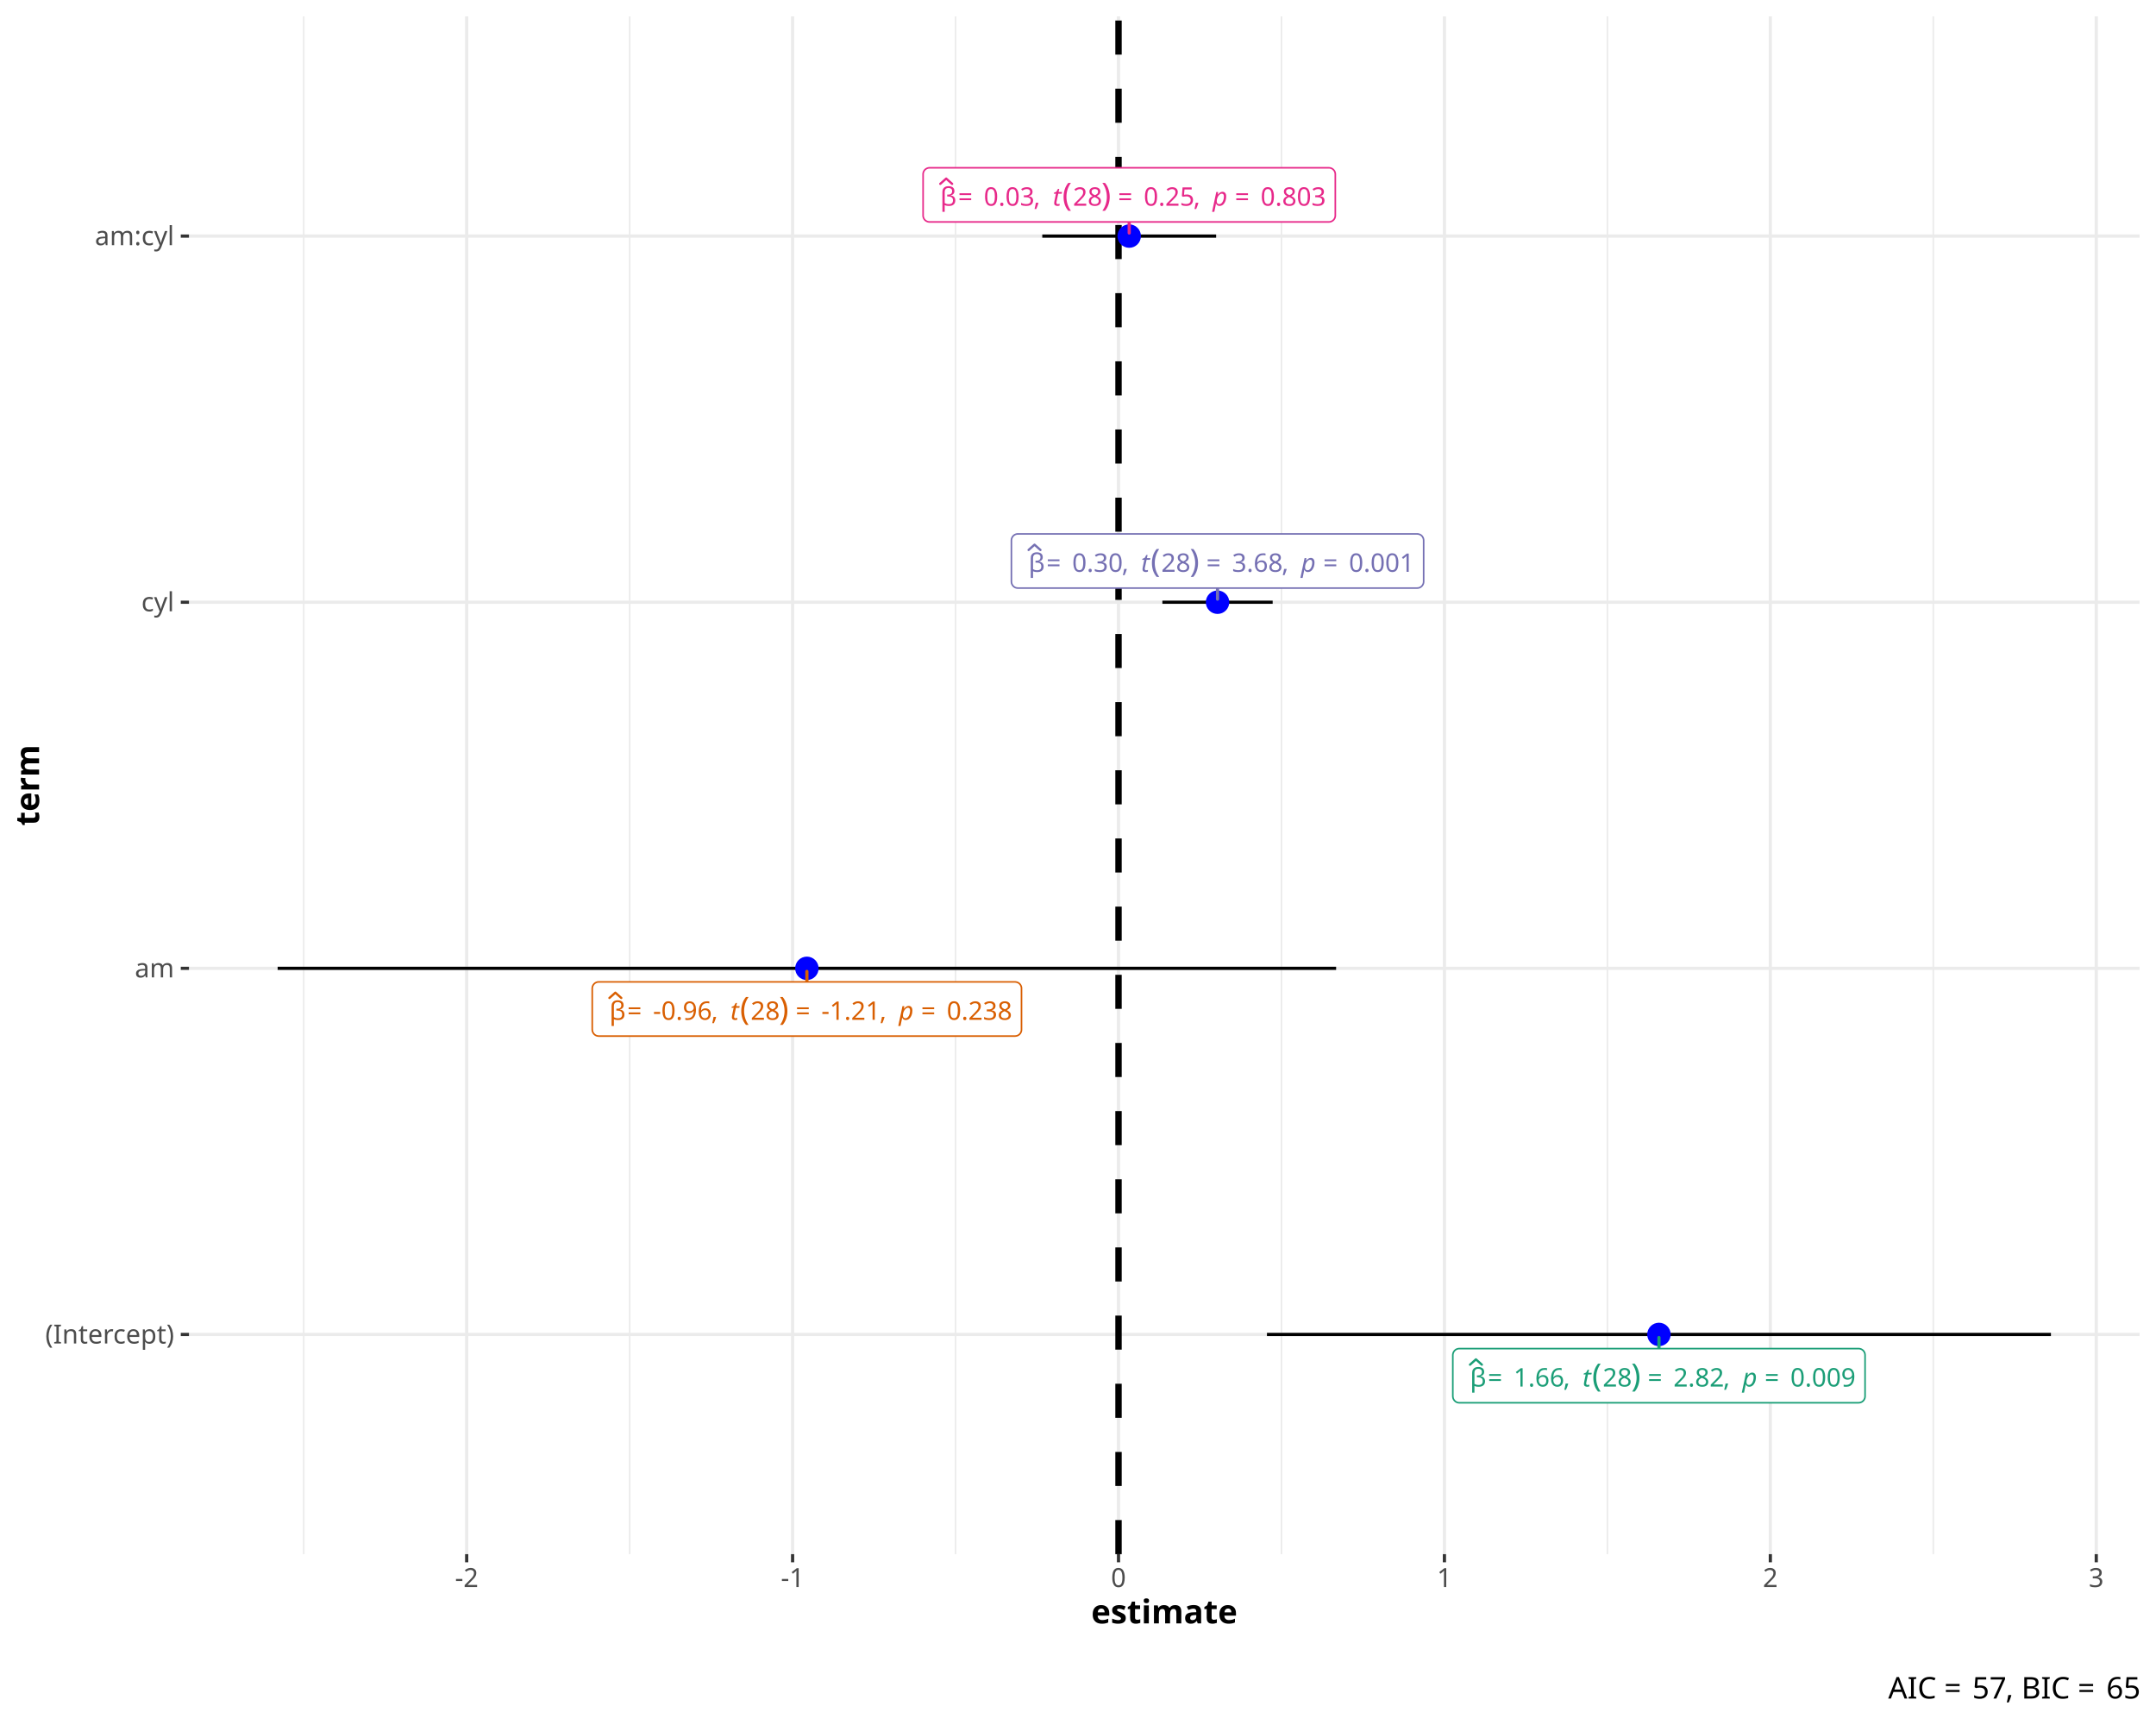
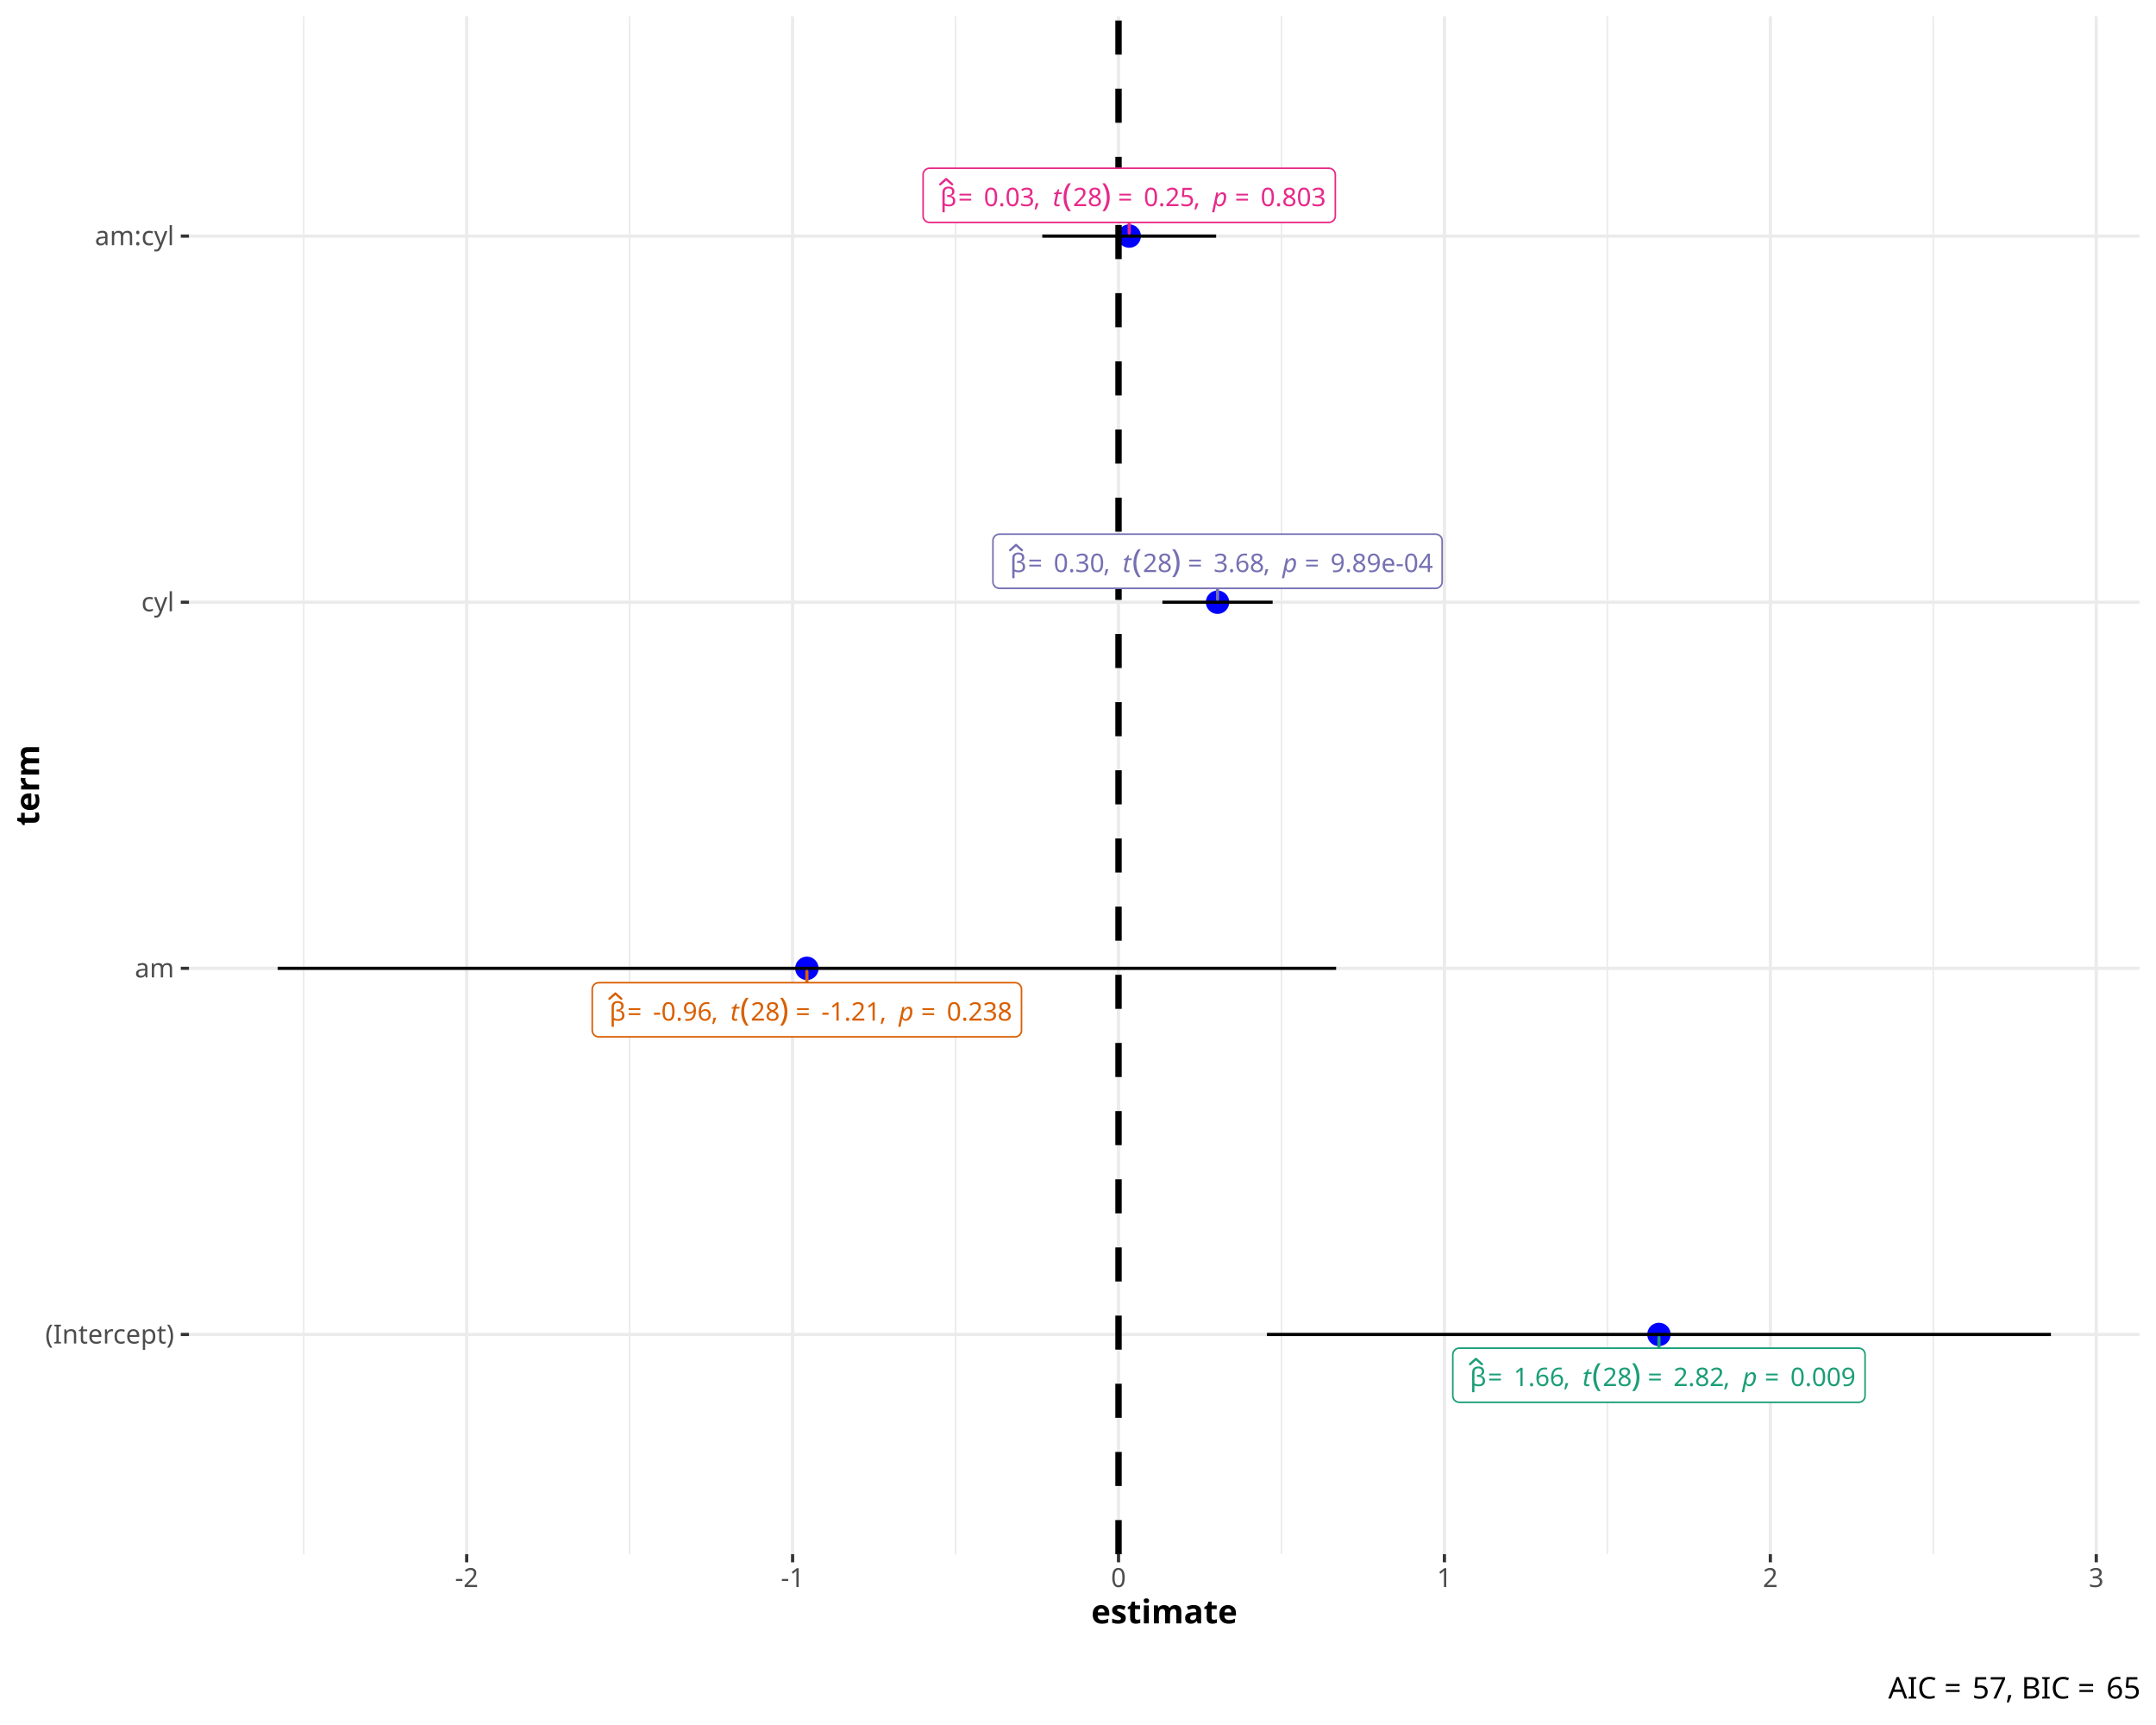
<svg xmlns="http://www.w3.org/2000/svg" class="svglite" data-engine-version="2.0" width="720.00pt" height="576.00pt" viewBox="0 0 720.00 576.00">
  <defs>
    <style type="text/css">
    .svglite line, .svglite polyline, .svglite polygon, .svglite path, .svglite rect, .svglite circle {
      fill: none;
      stroke: #000000;
      stroke-linecap: round;
      stroke-linejoin: round;
      stroke-miterlimit: 10.00;
    }
  </style>
  </defs>
  <rect width="100%" height="100%" style="stroke: none; fill: #FFFFFF;" />
  <defs>
    <clipPath id="cpMC4wMHw3MjAuMDB8MC4wMHw1NzYuMDA=">
      <rect x="0.00" y="0.00" width="720.00" height="576.00" />
    </clipPath>
  </defs>
  <g clip-path="url(#cpMC4wMHw3MjAuMDB8MC4wMHw1NzYuMDA=)">
    <rect x="0.00" y="0.00" width="720.00" height="576.00" style="stroke-width: 1.07; stroke: #FFFFFF; fill: #FFFFFF;" />
  </g>
  <defs>
    <clipPath id="cpNjMuMTF8NzE0LjUyfDUuNDh8NTE4Ljk1">
      <rect x="63.11" y="5.48" width="651.41" height="513.47" />
    </clipPath>
  </defs>
  <g clip-path="url(#cpNjMuMTF8NzE0LjUyfDUuNDh8NTE4Ljk1)">
    <rect x="63.11" y="5.48" width="651.41" height="513.47" style="stroke-width: 1.07; stroke: none; fill: #FFFFFF;" />
    <polyline points="101.43,518.95 101.43,5.48 " style="stroke-width: 0.53; stroke: #EBEBEB; stroke-linecap: butt;" />
    <polyline points="210.27,518.95 210.27,5.48 " style="stroke-width: 0.53; stroke: #EBEBEB; stroke-linecap: butt;" />
    <polyline points="319.11,518.95 319.11,5.48 " style="stroke-width: 0.53; stroke: #EBEBEB; stroke-linecap: butt;" />
    <polyline points="427.95,518.95 427.95,5.48 " style="stroke-width: 0.53; stroke: #EBEBEB; stroke-linecap: butt;" />
    <polyline points="536.79,518.95 536.79,5.48 " style="stroke-width: 0.53; stroke: #EBEBEB; stroke-linecap: butt;" />
    <polyline points="645.63,518.95 645.63,5.48 " style="stroke-width: 0.53; stroke: #EBEBEB; stroke-linecap: butt;" />
    <polyline points="63.11,445.59 714.52,445.59 " style="stroke-width: 1.07; stroke: #EBEBEB; stroke-linecap: butt;" />
    <polyline points="63.11,323.34 714.52,323.34 " style="stroke-width: 1.07; stroke: #EBEBEB; stroke-linecap: butt;" />
    <polyline points="63.11,201.09 714.52,201.09 " style="stroke-width: 1.07; stroke: #EBEBEB; stroke-linecap: butt;" />
    <polyline points="63.11,78.83 714.52,78.83 " style="stroke-width: 1.07; stroke: #EBEBEB; stroke-linecap: butt;" />
    <polyline points="155.85,518.95 155.85,5.48 " style="stroke-width: 1.07; stroke: #EBEBEB; stroke-linecap: butt;" />
    <polyline points="264.69,518.95 264.69,5.48 " style="stroke-width: 1.07; stroke: #EBEBEB; stroke-linecap: butt;" />
    <polyline points="373.53,518.95 373.53,5.48 " style="stroke-width: 1.07; stroke: #EBEBEB; stroke-linecap: butt;" />
    <polyline points="482.37,518.95 482.37,5.48 " style="stroke-width: 1.07; stroke: #EBEBEB; stroke-linecap: butt;" />
    <polyline points="591.21,518.95 591.21,5.48 " style="stroke-width: 1.07; stroke: #EBEBEB; stroke-linecap: butt;" />
    <polyline points="700.05,518.95 700.05,5.48 " style="stroke-width: 1.07; stroke: #EBEBEB; stroke-linecap: butt;" />
-     <line x1="373.53" y1="518.95" x2="373.53" y2="5.48" style="stroke-width: 2.13; stroke-dasharray: 11.38,11.38; stroke-linecap: butt;" />
+     <circle cx="554.01" cy="445.59" r="3.56" style="stroke-width: 0.71; stroke: #0000FF; fill: #0000FF;" />
+     <circle cx="269.46" cy="323.34" r="3.56" style="stroke-width: 0.71; stroke: #0000FF; fill: #0000FF;" />
+     <circle cx="406.60" cy="201.09" r="3.56" style="stroke-width: 0.71; stroke: #0000FF; fill: #0000FF;" />
+     <circle cx="377.10" cy="78.83" r="3.56" style="stroke-width: 0.71; stroke: #0000FF; fill: #0000FF;" />
    <polyline points="684.91,445.59 684.91,445.59 " style="stroke-width: 1.07; stroke-linecap: butt;" />
    <polyline points="684.91,445.59 423.10,445.59 " style="stroke-width: 1.07; stroke-linecap: butt;" />
    <polyline points="423.10,445.59 423.10,445.59 " style="stroke-width: 1.07; stroke-linecap: butt;" />
    <polyline points="446.20,323.34 446.20,323.34 " style="stroke-width: 1.07; stroke-linecap: butt;" />
    <polyline points="446.20,323.34 92.72,323.34 " style="stroke-width: 1.07; stroke-linecap: butt;" />
    <polyline points="92.72,323.34 92.72,323.34 " style="stroke-width: 1.07; stroke-linecap: butt;" />
    <polyline points="425.01,201.09 425.01,201.09 " style="stroke-width: 1.07; stroke-linecap: butt;" />
    <polyline points="425.01,201.09 388.18,201.09 " style="stroke-width: 1.07; stroke-linecap: butt;" />
    <polyline points="388.18,201.09 388.18,201.09 " style="stroke-width: 1.07; stroke-linecap: butt;" />
    <polyline points="406.13,78.83 406.13,78.83 " style="stroke-width: 1.07; stroke-linecap: butt;" />
    <polyline points="406.13,78.83 348.07,78.83 " style="stroke-width: 1.07; stroke-linecap: butt;" />
    <polyline points="348.07,78.83 348.07,78.83 " style="stroke-width: 1.07; stroke-linecap: butt;" />
-     <circle cx="554.01" cy="445.59" r="3.56" style="stroke-width: 0.71; stroke: #0000FF; fill: #0000FF;" />
-     <circle cx="269.46" cy="323.34" r="3.56" style="stroke-width: 0.71; stroke: #0000FF; fill: #0000FF;" />
-     <circle cx="406.60" cy="201.09" r="3.56" style="stroke-width: 0.71; stroke: #0000FF; fill: #0000FF;" />
-     <circle cx="377.10" cy="78.83" r="3.56" style="stroke-width: 0.71; stroke: #0000FF; fill: #0000FF;" />
-     <line x1="554.01" y1="450.31" x2="554.01" y2="446.62" style="stroke-width: 1.07; stroke: #1B9E77;" />
-     <line x1="269.46" y1="327.87" x2="269.46" y2="324.37" style="stroke-width: 1.07; stroke: #D95F02;" />
-     <line x1="406.60" y1="196.37" x2="406.60" y2="200.06" style="stroke-width: 1.07; stroke: #7570B3;" />
-     <line x1="377.10" y1="74.11" x2="377.10" y2="77.80" style="stroke-width: 1.07; stroke: #E7298A;" />
-     <polygon points="487.33,468.40 620.68,468.40 620.59,468.40 620.94,468.38 621.28,468.31 621.61,468.19 621.91,468.02 622.18,467.80 622.41,467.54 622.59,467.24 622.73,466.92 622.81,466.59 622.84,466.24 622.84,466.24 622.84,452.47 622.84,452.47 622.81,452.13 622.73,451.79 622.59,451.47 622.41,451.18 622.18,450.92 621.91,450.70 621.61,450.52 621.28,450.40 620.94,450.33 620.68,450.31 487.33,450.31 487.59,450.33 487.25,450.31 486.90,450.36 486.57,450.45 486.25,450.60 485.97,450.80 485.72,451.04 485.51,451.32 485.35,451.63 485.24,451.96 485.18,452.30 485.17,452.47 485.17,466.24 485.18,466.07 485.18,466.41 485.24,466.76 485.35,467.09 485.51,467.39 485.72,467.67 485.97,467.91 486.25,468.11 486.57,468.26 486.90,468.36 487.25,468.40 " style="stroke-width: 0.53; stroke: #1B9E77; fill: #FFFFFF;" />
-     <text x="488.77" y="462.98" style="font-size: 8.54px; fill: #1B9E77; font-family: sans;" textLength="2.14px" lengthAdjust="spacingAndGlyphs"> </text>
-     <text x="490.91" y="462.98" style="font-size: 8.54px; fill: #1B9E77; font-family: sans;" textLength="3.96px" lengthAdjust="spacingAndGlyphs">β</text>
-     <polyline points="490.91,455.68 492.89,453.91 494.87,455.68 " style="stroke-width: 0.75; stroke: #1B9E77;" />
-     <text x="496.84" y="462.98" style="font-size: 8.54px; fill: #1B9E77; font-family: sans;" textLength="6.63px" lengthAdjust="spacingAndGlyphs">=</text>
-     <text x="505.45" y="462.98" style="font-size: 8.54px; fill: #1B9E77; font-family: sans;" textLength="16.61px" lengthAdjust="spacingAndGlyphs">1.66</text>
-     <text x="522.06" y="462.98" style="font-size: 8.54px; fill: #1B9E77; font-family: sans;" textLength="2.14px" lengthAdjust="spacingAndGlyphs">,</text>
-     <text x="524.20" y="462.98" style="font-size: 8.54px; fill: #1B9E77; font-family: sans;" textLength="2.14px" lengthAdjust="spacingAndGlyphs"> </text>
-     <text x="526.33" y="462.98" style="font-size: 8.54px; fill: #1B9E77; font-family: sans;" textLength="2.14px" lengthAdjust="spacingAndGlyphs"> </text>
-     <text x="528.47" y="462.98" style="font-size: 8.54px; font-style: italic; fill: #1B9E77; font-family: sans;" textLength="2.37px" lengthAdjust="spacingAndGlyphs">t</text>
-     <text x="531.67" y="462.98" style="font-size: 10.67px; fill: #1B9E77; font-family: sans;" textLength="3.55px" lengthAdjust="spacingAndGlyphs">(</text>
-     <text x="535.22" y="462.98" style="font-size: 8.54px; fill: #1B9E77; font-family: sans;" textLength="9.50px" lengthAdjust="spacingAndGlyphs">28</text>
-     <text x="544.72" y="462.98" style="font-size: 10.67px; fill: #1B9E77; font-family: sans;" textLength="3.55px" lengthAdjust="spacingAndGlyphs">)</text>
-     <text x="550.24" y="462.98" style="font-size: 8.54px; fill: #1B9E77; font-family: sans;" textLength="6.63px" lengthAdjust="spacingAndGlyphs">=</text>
-     <text x="558.84" y="462.98" style="font-size: 8.54px; fill: #1B9E77; font-family: sans;" textLength="16.61px" lengthAdjust="spacingAndGlyphs">2.82</text>
-     <text x="575.46" y="462.98" style="font-size: 8.54px; fill: #1B9E77; font-family: sans;" textLength="2.14px" lengthAdjust="spacingAndGlyphs">,</text>
-     <text x="577.59" y="462.98" style="font-size: 8.54px; fill: #1B9E77; font-family: sans;" textLength="2.14px" lengthAdjust="spacingAndGlyphs"> </text>
-     <text x="579.73" y="462.98" style="font-size: 8.54px; fill: #1B9E77; font-family: sans;" textLength="2.14px" lengthAdjust="spacingAndGlyphs"> </text>
-     <text x="581.86" y="462.98" style="font-size: 8.54px; font-style: italic; fill: #1B9E77; font-family: sans;" textLength="4.75px" lengthAdjust="spacingAndGlyphs">p</text>
-     <text x="589.28" y="462.98" style="font-size: 8.54px; fill: #1B9E77; font-family: sans;" textLength="6.63px" lengthAdjust="spacingAndGlyphs">=</text>
-     <text x="597.88" y="462.98" style="font-size: 8.54px; fill: #1B9E77; font-family: sans;" textLength="21.36px" lengthAdjust="spacingAndGlyphs">0.009</text>
-     <polygon points="199.94,345.96 338.97,345.96 338.89,345.96 339.23,345.94 339.58,345.87 339.90,345.75 340.20,345.58 340.47,345.36 340.70,345.10 340.89,344.80 341.02,344.48 341.11,344.14 341.13,343.80 341.13,343.80 341.13,330.03 341.13,330.03 341.11,329.68 341.02,329.35 340.89,329.03 340.70,328.73 340.47,328.47 340.20,328.25 339.90,328.08 339.58,327.96 339.23,327.89 338.97,327.87 199.94,327.87 200.20,327.89 199.86,327.87 199.51,327.91 199.18,328.01 198.86,328.16 198.58,328.36 198.33,328.60 198.12,328.88 197.96,329.18 197.85,329.51 197.79,329.86 197.78,330.03 197.78,343.80 197.79,343.62 197.79,343.97 197.85,344.31 197.96,344.64 198.12,344.95 198.33,345.23 198.58,345.47 198.86,345.67 199.18,345.82 199.51,345.91 199.86,345.96 " style="stroke-width: 0.53; stroke: #D95F02; fill: #FFFFFF;" />
-     <text x="201.38" y="340.53" style="font-size: 8.54px; fill: #D95F02; font-family: sans;" textLength="2.14px" lengthAdjust="spacingAndGlyphs"> </text>
-     <text x="203.52" y="340.53" style="font-size: 8.54px; fill: #D95F02; font-family: sans;" textLength="3.96px" lengthAdjust="spacingAndGlyphs">β</text>
-     <polyline points="203.52,333.23 205.50,331.47 207.48,333.23 " style="stroke-width: 0.75; stroke: #D95F02;" />
-     <text x="209.45" y="340.53" style="font-size: 8.54px; fill: #D95F02; font-family: sans;" textLength="6.63px" lengthAdjust="spacingAndGlyphs">=</text>
-     <text x="218.06" y="340.53" style="font-size: 8.54px; fill: #D95F02; font-family: sans;" textLength="19.46px" lengthAdjust="spacingAndGlyphs">-0.96</text>
-     <text x="237.51" y="340.53" style="font-size: 8.54px; fill: #D95F02; font-family: sans;" textLength="2.14px" lengthAdjust="spacingAndGlyphs">,</text>
-     <text x="239.65" y="340.53" style="font-size: 8.54px; fill: #D95F02; font-family: sans;" textLength="2.14px" lengthAdjust="spacingAndGlyphs"> </text>
-     <text x="241.78" y="340.53" style="font-size: 8.54px; fill: #D95F02; font-family: sans;" textLength="2.14px" lengthAdjust="spacingAndGlyphs"> </text>
-     <text x="243.92" y="340.53" style="font-size: 8.54px; font-style: italic; fill: #D95F02; font-family: sans;" textLength="2.37px" lengthAdjust="spacingAndGlyphs">t</text>
-     <text x="247.12" y="340.53" style="font-size: 10.67px; fill: #D95F02; font-family: sans;" textLength="3.55px" lengthAdjust="spacingAndGlyphs">(</text>
-     <text x="250.67" y="340.53" style="font-size: 8.54px; fill: #D95F02; font-family: sans;" textLength="9.50px" lengthAdjust="spacingAndGlyphs">28</text>
-     <text x="260.17" y="340.53" style="font-size: 10.67px; fill: #D95F02; font-family: sans;" textLength="3.55px" lengthAdjust="spacingAndGlyphs">)</text>
-     <text x="265.69" y="340.53" style="font-size: 8.54px; fill: #D95F02; font-family: sans;" textLength="6.63px" lengthAdjust="spacingAndGlyphs">=</text>
-     <text x="274.29" y="340.53" style="font-size: 8.54px; fill: #D95F02; font-family: sans;" textLength="19.46px" lengthAdjust="spacingAndGlyphs">-1.21</text>
-     <text x="293.75" y="340.53" style="font-size: 8.54px; fill: #D95F02; font-family: sans;" textLength="2.14px" lengthAdjust="spacingAndGlyphs">,</text>
-     <text x="295.89" y="340.53" style="font-size: 8.54px; fill: #D95F02; font-family: sans;" textLength="2.14px" lengthAdjust="spacingAndGlyphs"> </text>
-     <text x="298.02" y="340.53" style="font-size: 8.54px; fill: #D95F02; font-family: sans;" textLength="2.14px" lengthAdjust="spacingAndGlyphs"> </text>
-     <text x="300.16" y="340.53" style="font-size: 8.54px; font-style: italic; fill: #D95F02; font-family: sans;" textLength="4.75px" lengthAdjust="spacingAndGlyphs">p</text>
-     <text x="307.57" y="340.53" style="font-size: 8.54px; fill: #D95F02; font-family: sans;" textLength="6.63px" lengthAdjust="spacingAndGlyphs">=</text>
-     <text x="316.17" y="340.53" style="font-size: 8.54px; fill: #D95F02; font-family: sans;" textLength="21.36px" lengthAdjust="spacingAndGlyphs">0.238</text>
-     <polygon points="339.92,196.37 473.27,196.37 473.18,196.36 473.53,196.35 473.87,196.28 474.20,196.16 474.50,195.98 474.77,195.76 475.00,195.50 475.18,195.21 475.32,194.89 475.40,194.55 475.43,194.21 475.43,194.21 475.43,180.44 475.43,180.44 475.40,180.09 475.32,179.76 475.18,179.44 475.00,179.14 474.77,178.88 474.50,178.66 474.20,178.49 473.87,178.37 473.53,178.30 473.27,178.28 339.92,178.28 340.18,178.30 339.84,178.28 339.49,178.32 339.16,178.42 338.84,178.57 338.56,178.77 338.31,179.01 338.10,179.29 337.94,179.59 337.83,179.92 337.77,180.27 337.76,180.44 337.76,194.21 337.77,194.03 337.77,194.38 337.83,194.72 337.94,195.05 338.10,195.36 338.31,195.64 338.56,195.88 338.84,196.08 339.16,196.23 339.49,196.32 339.84,196.36 " style="stroke-width: 0.53; stroke: #7570B3; fill: #FFFFFF;" />
-     <text x="341.36" y="190.94" style="font-size: 8.54px; fill: #7570B3; font-family: sans;" textLength="2.14px" lengthAdjust="spacingAndGlyphs"> </text>
-     <text x="343.50" y="190.94" style="font-size: 8.54px; fill: #7570B3; font-family: sans;" textLength="3.96px" lengthAdjust="spacingAndGlyphs">β</text>
-     <polyline points="343.50,183.64 345.48,181.88 347.46,183.64 " style="stroke-width: 0.75; stroke: #7570B3;" />
-     <text x="349.43" y="190.94" style="font-size: 8.54px; fill: #7570B3; font-family: sans;" textLength="6.63px" lengthAdjust="spacingAndGlyphs">=</text>
-     <text x="358.04" y="190.94" style="font-size: 8.54px; fill: #7570B3; font-family: sans;" textLength="16.61px" lengthAdjust="spacingAndGlyphs">0.30</text>
-     <text x="374.65" y="190.94" style="font-size: 8.54px; fill: #7570B3; font-family: sans;" textLength="2.14px" lengthAdjust="spacingAndGlyphs">,</text>
-     <text x="376.79" y="190.94" style="font-size: 8.54px; fill: #7570B3; font-family: sans;" textLength="2.14px" lengthAdjust="spacingAndGlyphs"> </text>
-     <text x="378.92" y="190.94" style="font-size: 8.54px; fill: #7570B3; font-family: sans;" textLength="2.14px" lengthAdjust="spacingAndGlyphs"> </text>
-     <text x="381.06" y="190.94" style="font-size: 8.54px; font-style: italic; fill: #7570B3; font-family: sans;" textLength="2.37px" lengthAdjust="spacingAndGlyphs">t</text>
-     <text x="384.26" y="190.94" style="font-size: 10.67px; fill: #7570B3; font-family: sans;" textLength="3.55px" lengthAdjust="spacingAndGlyphs">(</text>
-     <text x="387.81" y="190.94" style="font-size: 8.54px; fill: #7570B3; font-family: sans;" textLength="9.50px" lengthAdjust="spacingAndGlyphs">28</text>
-     <text x="397.31" y="190.94" style="font-size: 10.67px; fill: #7570B3; font-family: sans;" textLength="3.55px" lengthAdjust="spacingAndGlyphs">)</text>
-     <text x="402.83" y="190.94" style="font-size: 8.54px; fill: #7570B3; font-family: sans;" textLength="6.63px" lengthAdjust="spacingAndGlyphs">=</text>
-     <text x="411.43" y="190.94" style="font-size: 8.54px; fill: #7570B3; font-family: sans;" textLength="16.61px" lengthAdjust="spacingAndGlyphs">3.68</text>
-     <text x="428.05" y="190.94" style="font-size: 8.54px; fill: #7570B3; font-family: sans;" textLength="2.14px" lengthAdjust="spacingAndGlyphs">,</text>
-     <text x="430.18" y="190.94" style="font-size: 8.54px; fill: #7570B3; font-family: sans;" textLength="2.14px" lengthAdjust="spacingAndGlyphs"> </text>
-     <text x="432.32" y="190.94" style="font-size: 8.54px; fill: #7570B3; font-family: sans;" textLength="2.14px" lengthAdjust="spacingAndGlyphs"> </text>
-     <text x="434.45" y="190.94" style="font-size: 8.54px; font-style: italic; fill: #7570B3; font-family: sans;" textLength="4.75px" lengthAdjust="spacingAndGlyphs">p</text>
-     <text x="441.86" y="190.94" style="font-size: 8.54px; fill: #7570B3; font-family: sans;" textLength="6.63px" lengthAdjust="spacingAndGlyphs">=</text>
-     <text x="450.47" y="190.94" style="font-size: 8.54px; fill: #7570B3; font-family: sans;" textLength="21.36px" lengthAdjust="spacingAndGlyphs">0.001</text>
-     <polygon points="310.43,74.11 443.77,74.11 443.69,74.11 444.03,74.10 444.37,74.03 444.70,73.90 445.00,73.73 445.27,73.51 445.50,73.25 445.69,72.96 445.82,72.64 445.91,72.30 445.93,71.95 445.93,71.95 445.93,58.19 445.93,58.19 445.91,57.84 445.82,57.50 445.69,57.18 445.50,56.89 445.27,56.63 445.00,56.41 444.70,56.23 444.37,56.11 444.03,56.04 443.77,56.03 310.43,56.03 310.69,56.04 310.34,56.03 309.99,56.07 309.66,56.17 309.35,56.32 309.06,56.51 308.81,56.75 308.60,57.03 308.44,57.34 308.33,57.67 308.27,58.01 308.27,58.19 308.27,71.95 308.27,71.78 308.27,72.13 308.33,72.47 308.44,72.80 308.60,73.11 308.81,73.39 309.06,73.63 309.35,73.82 309.66,73.97 309.99,74.07 310.34,74.11 " style="stroke-width: 0.53; stroke: #E7298A; fill: #FFFFFF;" />
-     <text x="311.87" y="68.69" style="font-size: 8.54px; fill: #E7298A; font-family: sans;" textLength="2.14px" lengthAdjust="spacingAndGlyphs"> </text>
-     <text x="314.00" y="68.69" style="font-size: 8.54px; fill: #E7298A; font-family: sans;" textLength="3.96px" lengthAdjust="spacingAndGlyphs">β</text>
-     <polyline points="314.00,61.39 315.98,59.63 317.96,61.39 " style="stroke-width: 0.75; stroke: #E7298A;" />
-     <text x="319.94" y="68.69" style="font-size: 8.54px; fill: #E7298A; font-family: sans;" textLength="6.63px" lengthAdjust="spacingAndGlyphs">=</text>
-     <text x="328.54" y="68.69" style="font-size: 8.54px; fill: #E7298A; font-family: sans;" textLength="16.61px" lengthAdjust="spacingAndGlyphs">0.03</text>
-     <text x="345.15" y="68.69" style="font-size: 8.54px; fill: #E7298A; font-family: sans;" textLength="2.14px" lengthAdjust="spacingAndGlyphs">,</text>
-     <text x="347.29" y="68.69" style="font-size: 8.54px; fill: #E7298A; font-family: sans;" textLength="2.14px" lengthAdjust="spacingAndGlyphs"> </text>
-     <text x="349.43" y="68.69" style="font-size: 8.54px; fill: #E7298A; font-family: sans;" textLength="2.14px" lengthAdjust="spacingAndGlyphs"> </text>
-     <text x="351.56" y="68.69" style="font-size: 8.54px; font-style: italic; fill: #E7298A; font-family: sans;" textLength="2.37px" lengthAdjust="spacingAndGlyphs">t</text>
-     <text x="354.76" y="68.69" style="font-size: 10.67px; fill: #E7298A; font-family: sans;" textLength="3.55px" lengthAdjust="spacingAndGlyphs">(</text>
-     <text x="358.31" y="68.69" style="font-size: 8.54px; fill: #E7298A; font-family: sans;" textLength="9.50px" lengthAdjust="spacingAndGlyphs">28</text>
-     <text x="367.81" y="68.69" style="font-size: 10.67px; fill: #E7298A; font-family: sans;" textLength="3.55px" lengthAdjust="spacingAndGlyphs">)</text>
-     <text x="373.33" y="68.69" style="font-size: 8.54px; fill: #E7298A; font-family: sans;" textLength="6.63px" lengthAdjust="spacingAndGlyphs">=</text>
-     <text x="381.94" y="68.69" style="font-size: 8.54px; fill: #E7298A; font-family: sans;" textLength="16.61px" lengthAdjust="spacingAndGlyphs">0.25</text>
-     <text x="398.55" y="68.69" style="font-size: 8.54px; fill: #E7298A; font-family: sans;" textLength="2.14px" lengthAdjust="spacingAndGlyphs">,</text>
-     <text x="400.68" y="68.69" style="font-size: 8.54px; fill: #E7298A; font-family: sans;" textLength="2.14px" lengthAdjust="spacingAndGlyphs"> </text>
-     <text x="402.82" y="68.69" style="font-size: 8.54px; fill: #E7298A; font-family: sans;" textLength="2.14px" lengthAdjust="spacingAndGlyphs"> </text>
-     <text x="404.96" y="68.69" style="font-size: 8.54px; font-style: italic; fill: #E7298A; font-family: sans;" textLength="4.75px" lengthAdjust="spacingAndGlyphs">p</text>
-     <text x="412.37" y="68.69" style="font-size: 8.54px; fill: #E7298A; font-family: sans;" textLength="6.63px" lengthAdjust="spacingAndGlyphs">=</text>
-     <text x="420.97" y="68.69" style="font-size: 8.54px; fill: #E7298A; font-family: sans;" textLength="21.36px" lengthAdjust="spacingAndGlyphs">0.803</text>
+     <line x1="373.53" y1="518.95" x2="373.53" y2="5.48" style="stroke-width: 2.13; stroke-dasharray: 11.38,11.38; stroke-linecap: butt;" />
+     <line x1="554.01" y1="450.16" x2="554.01" y2="446.62" style="stroke-width: 1.07; stroke: #1B9E77;" />
+     <line x1="269.46" y1="328.13" x2="269.46" y2="324.37" style="stroke-width: 1.07; stroke: #D95F02;" />
+     <line x1="406.60" y1="196.45" x2="406.60" y2="200.06" style="stroke-width: 1.07; stroke: #7570B3;" />
+     <line x1="377.10" y1="74.27" x2="377.10" y2="77.80" style="stroke-width: 1.07; stroke: #E7298A;" />
+     <polygon points="487.33,468.25 620.68,468.25 620.59,468.24 620.94,468.23 621.28,468.16 621.61,468.04 621.91,467.86 622.18,467.64 622.41,467.38 622.59,467.09 622.73,466.77 622.81,466.43 622.84,466.09 622.84,466.09 622.84,452.32 622.84,452.32 622.81,451.97 622.73,451.64 622.59,451.32 622.41,451.02 622.18,450.76 621.91,450.54 621.61,450.37 621.28,450.24 620.94,450.17 620.68,450.16 487.33,450.16 487.59,450.17 487.25,450.16 486.90,450.20 486.57,450.30 486.25,450.45 485.97,450.65 485.72,450.89 485.51,451.16 485.35,451.47 485.24,451.80 485.18,452.15 485.17,452.32 485.17,466.09 485.18,465.91 485.18,466.26 485.24,466.60 485.35,466.93 485.51,467.24 485.72,467.52 485.97,467.76 486.25,467.96 486.57,468.11 486.90,468.20 487.25,468.24 " style="stroke-width: 0.53; stroke: #1B9E77; fill: #FFFFFF;" />
+     <text x="488.77" y="462.82" style="font-size: 8.54px; fill: #1B9E77; font-family: sans;" textLength="2.14px" lengthAdjust="spacingAndGlyphs"> </text>
+     <text x="490.91" y="462.82" style="font-size: 8.54px; fill: #1B9E77; font-family: sans;" textLength="3.96px" lengthAdjust="spacingAndGlyphs">β</text>
+     <polyline points="490.91,455.52 492.89,453.76 494.87,455.52 " style="stroke-width: 0.75; stroke: #1B9E77;" />
+     <text x="496.84" y="462.82" style="font-size: 8.54px; fill: #1B9E77; font-family: sans;" textLength="6.63px" lengthAdjust="spacingAndGlyphs">=</text>
+     <text x="505.45" y="462.82" style="font-size: 8.54px; fill: #1B9E77; font-family: sans;" textLength="16.61px" lengthAdjust="spacingAndGlyphs">1.66</text>
+     <text x="522.06" y="462.82" style="font-size: 8.54px; fill: #1B9E77; font-family: sans;" textLength="2.14px" lengthAdjust="spacingAndGlyphs">,</text>
+     <text x="524.20" y="462.82" style="font-size: 8.54px; fill: #1B9E77; font-family: sans;" textLength="2.14px" lengthAdjust="spacingAndGlyphs"> </text>
+     <text x="526.33" y="462.82" style="font-size: 8.54px; fill: #1B9E77; font-family: sans;" textLength="2.14px" lengthAdjust="spacingAndGlyphs"> </text>
+     <text x="528.47" y="462.82" style="font-size: 8.54px; font-style: italic; fill: #1B9E77; font-family: sans;" textLength="2.37px" lengthAdjust="spacingAndGlyphs">t</text>
+     <text x="531.67" y="462.82" style="font-size: 10.67px; fill: #1B9E77; font-family: sans;" textLength="3.55px" lengthAdjust="spacingAndGlyphs">(</text>
+     <text x="535.22" y="462.82" style="font-size: 8.54px; fill: #1B9E77; font-family: sans;" textLength="9.50px" lengthAdjust="spacingAndGlyphs">28</text>
+     <text x="544.72" y="462.82" style="font-size: 10.67px; fill: #1B9E77; font-family: sans;" textLength="3.55px" lengthAdjust="spacingAndGlyphs">)</text>
+     <text x="550.24" y="462.82" style="font-size: 8.54px; fill: #1B9E77; font-family: sans;" textLength="6.63px" lengthAdjust="spacingAndGlyphs">=</text>
+     <text x="558.84" y="462.82" style="font-size: 8.54px; fill: #1B9E77; font-family: sans;" textLength="16.61px" lengthAdjust="spacingAndGlyphs">2.82</text>
+     <text x="575.46" y="462.82" style="font-size: 8.54px; fill: #1B9E77; font-family: sans;" textLength="2.14px" lengthAdjust="spacingAndGlyphs">,</text>
+     <text x="577.59" y="462.82" style="font-size: 8.54px; fill: #1B9E77; font-family: sans;" textLength="2.14px" lengthAdjust="spacingAndGlyphs"> </text>
+     <text x="579.73" y="462.82" style="font-size: 8.54px; fill: #1B9E77; font-family: sans;" textLength="2.14px" lengthAdjust="spacingAndGlyphs"> </text>
+     <text x="581.86" y="462.82" style="font-size: 8.54px; font-style: italic; fill: #1B9E77; font-family: sans;" textLength="4.75px" lengthAdjust="spacingAndGlyphs">p</text>
+     <text x="589.28" y="462.82" style="font-size: 8.54px; fill: #1B9E77; font-family: sans;" textLength="6.63px" lengthAdjust="spacingAndGlyphs">=</text>
+     <text x="597.88" y="462.82" style="font-size: 8.54px; fill: #1B9E77; font-family: sans;" textLength="21.36px" lengthAdjust="spacingAndGlyphs">0.009</text>
+     <polygon points="199.94,346.22 338.97,346.22 338.89,346.22 339.23,346.21 339.58,346.14 339.90,346.01 340.20,345.84 340.47,345.62 340.70,345.36 340.89,345.06 341.02,344.75 341.11,344.41 341.13,344.06 341.13,344.06 341.13,330.29 341.13,330.29 341.11,329.95 341.02,329.61 340.89,329.29 340.70,329.00 340.47,328.74 340.20,328.52 339.90,328.34 339.58,328.22 339.23,328.15 338.97,328.13 199.94,328.13 200.20,328.15 199.86,328.14 199.51,328.18 199.18,328.27 198.86,328.42 198.58,328.62 198.33,328.86 198.12,329.14 197.96,329.45 197.85,329.78 197.79,330.12 197.78,330.29 197.78,344.06 197.79,343.89 197.79,344.23 197.85,344.58 197.96,344.91 198.12,345.22 198.33,345.49 198.58,345.73 198.86,345.93 199.18,346.08 199.51,346.18 199.86,346.22 " style="stroke-width: 0.53; stroke: #D95F02; fill: #FFFFFF;" />
+     <text x="201.38" y="340.80" style="font-size: 8.54px; fill: #D95F02; font-family: sans;" textLength="2.14px" lengthAdjust="spacingAndGlyphs"> </text>
+     <text x="203.52" y="340.80" style="font-size: 8.54px; fill: #D95F02; font-family: sans;" textLength="3.96px" lengthAdjust="spacingAndGlyphs">β</text>
+     <polyline points="203.52,333.50 205.50,331.73 207.48,333.50 " style="stroke-width: 0.75; stroke: #D95F02;" />
+     <text x="209.45" y="340.80" style="font-size: 8.54px; fill: #D95F02; font-family: sans;" textLength="6.63px" lengthAdjust="spacingAndGlyphs">=</text>
+     <text x="218.06" y="340.80" style="font-size: 8.54px; fill: #D95F02; font-family: sans;" textLength="19.46px" lengthAdjust="spacingAndGlyphs">-0.96</text>
+     <text x="237.51" y="340.80" style="font-size: 8.54px; fill: #D95F02; font-family: sans;" textLength="2.14px" lengthAdjust="spacingAndGlyphs">,</text>
+     <text x="239.65" y="340.80" style="font-size: 8.54px; fill: #D95F02; font-family: sans;" textLength="2.14px" lengthAdjust="spacingAndGlyphs"> </text>
+     <text x="241.78" y="340.80" style="font-size: 8.54px; fill: #D95F02; font-family: sans;" textLength="2.14px" lengthAdjust="spacingAndGlyphs"> </text>
+     <text x="243.92" y="340.80" style="font-size: 8.54px; font-style: italic; fill: #D95F02; font-family: sans;" textLength="2.37px" lengthAdjust="spacingAndGlyphs">t</text>
+     <text x="247.12" y="340.80" style="font-size: 10.67px; fill: #D95F02; font-family: sans;" textLength="3.55px" lengthAdjust="spacingAndGlyphs">(</text>
+     <text x="250.67" y="340.80" style="font-size: 8.54px; fill: #D95F02; font-family: sans;" textLength="9.50px" lengthAdjust="spacingAndGlyphs">28</text>
+     <text x="260.17" y="340.80" style="font-size: 10.67px; fill: #D95F02; font-family: sans;" textLength="3.55px" lengthAdjust="spacingAndGlyphs">)</text>
+     <text x="265.69" y="340.80" style="font-size: 8.54px; fill: #D95F02; font-family: sans;" textLength="6.63px" lengthAdjust="spacingAndGlyphs">=</text>
+     <text x="274.29" y="340.80" style="font-size: 8.54px; fill: #D95F02; font-family: sans;" textLength="19.46px" lengthAdjust="spacingAndGlyphs">-1.21</text>
+     <text x="293.75" y="340.80" style="font-size: 8.54px; fill: #D95F02; font-family: sans;" textLength="2.14px" lengthAdjust="spacingAndGlyphs">,</text>
+     <text x="295.89" y="340.80" style="font-size: 8.54px; fill: #D95F02; font-family: sans;" textLength="2.14px" lengthAdjust="spacingAndGlyphs"> </text>
+     <text x="298.02" y="340.80" style="font-size: 8.54px; fill: #D95F02; font-family: sans;" textLength="2.14px" lengthAdjust="spacingAndGlyphs"> </text>
+     <text x="300.16" y="340.80" style="font-size: 8.54px; font-style: italic; fill: #D95F02; font-family: sans;" textLength="4.75px" lengthAdjust="spacingAndGlyphs">p</text>
+     <text x="307.57" y="340.80" style="font-size: 8.54px; fill: #D95F02; font-family: sans;" textLength="6.63px" lengthAdjust="spacingAndGlyphs">=</text>
+     <text x="316.17" y="340.80" style="font-size: 8.54px; fill: #D95F02; font-family: sans;" textLength="21.36px" lengthAdjust="spacingAndGlyphs">0.238</text>
+     <polygon points="333.75,196.45 479.44,196.45 479.35,196.45 479.70,196.43 480.04,196.36 480.36,196.24 480.67,196.06 480.93,195.84 481.16,195.58 481.35,195.29 481.49,194.97 481.57,194.63 481.60,194.29 481.60,194.29 481.60,180.52 481.60,180.52 481.57,180.17 481.49,179.84 481.35,179.52 481.16,179.22 480.93,178.96 480.67,178.74 480.36,178.57 480.04,178.45 479.70,178.38 479.44,178.36 333.75,178.36 334.01,178.38 333.67,178.36 333.32,178.40 332.99,178.50 332.67,178.65 332.39,178.85 332.14,179.09 331.93,179.37 331.77,179.67 331.66,180.00 331.60,180.35 331.59,180.52 331.59,194.29 331.60,194.11 331.60,194.46 331.66,194.80 331.77,195.13 331.93,195.44 332.14,195.72 332.39,195.96 332.67,196.16 332.99,196.31 333.32,196.40 333.67,196.45 " style="stroke-width: 0.53; stroke: #7570B3; fill: #FFFFFF;" />
+     <text x="335.19" y="191.02" style="font-size: 8.54px; fill: #7570B3; font-family: sans;" textLength="2.14px" lengthAdjust="spacingAndGlyphs"> </text>
+     <text x="337.33" y="191.02" style="font-size: 8.54px; fill: #7570B3; font-family: sans;" textLength="3.96px" lengthAdjust="spacingAndGlyphs">β</text>
+     <polyline points="337.33,183.72 339.31,181.96 341.29,183.72 " style="stroke-width: 0.75; stroke: #7570B3;" />
+     <text x="343.26" y="191.02" style="font-size: 8.54px; fill: #7570B3; font-family: sans;" textLength="6.63px" lengthAdjust="spacingAndGlyphs">=</text>
+     <text x="351.87" y="191.02" style="font-size: 8.54px; fill: #7570B3; font-family: sans;" textLength="16.61px" lengthAdjust="spacingAndGlyphs">0.30</text>
+     <text x="368.48" y="191.02" style="font-size: 8.54px; fill: #7570B3; font-family: sans;" textLength="2.14px" lengthAdjust="spacingAndGlyphs">,</text>
+     <text x="370.62" y="191.02" style="font-size: 8.54px; fill: #7570B3; font-family: sans;" textLength="2.14px" lengthAdjust="spacingAndGlyphs"> </text>
+     <text x="372.75" y="191.02" style="font-size: 8.54px; fill: #7570B3; font-family: sans;" textLength="2.14px" lengthAdjust="spacingAndGlyphs"> </text>
+     <text x="374.89" y="191.02" style="font-size: 8.54px; font-style: italic; fill: #7570B3; font-family: sans;" textLength="2.37px" lengthAdjust="spacingAndGlyphs">t</text>
+     <text x="378.09" y="191.02" style="font-size: 10.67px; fill: #7570B3; font-family: sans;" textLength="3.55px" lengthAdjust="spacingAndGlyphs">(</text>
+     <text x="381.64" y="191.02" style="font-size: 8.54px; fill: #7570B3; font-family: sans;" textLength="9.50px" lengthAdjust="spacingAndGlyphs">28</text>
+     <text x="391.14" y="191.02" style="font-size: 10.67px; fill: #7570B3; font-family: sans;" textLength="3.55px" lengthAdjust="spacingAndGlyphs">)</text>
+     <text x="396.66" y="191.02" style="font-size: 8.54px; fill: #7570B3; font-family: sans;" textLength="6.63px" lengthAdjust="spacingAndGlyphs">=</text>
+     <text x="405.26" y="191.02" style="font-size: 8.54px; fill: #7570B3; font-family: sans;" textLength="16.61px" lengthAdjust="spacingAndGlyphs">3.68</text>
+     <text x="421.88" y="191.02" style="font-size: 8.54px; fill: #7570B3; font-family: sans;" textLength="2.14px" lengthAdjust="spacingAndGlyphs">,</text>
+     <text x="424.01" y="191.02" style="font-size: 8.54px; fill: #7570B3; font-family: sans;" textLength="2.14px" lengthAdjust="spacingAndGlyphs"> </text>
+     <text x="426.15" y="191.02" style="font-size: 8.54px; fill: #7570B3; font-family: sans;" textLength="2.14px" lengthAdjust="spacingAndGlyphs"> </text>
+     <text x="428.28" y="191.02" style="font-size: 8.54px; font-style: italic; fill: #7570B3; font-family: sans;" textLength="4.75px" lengthAdjust="spacingAndGlyphs">p</text>
+     <text x="435.70" y="191.02" style="font-size: 8.54px; fill: #7570B3; font-family: sans;" textLength="6.63px" lengthAdjust="spacingAndGlyphs">=</text>
+     <text x="444.30" y="191.02" style="font-size: 8.54px; fill: #7570B3; font-family: sans;" textLength="33.70px" lengthAdjust="spacingAndGlyphs">9.89e-04</text>
+     <polygon points="310.43,74.27 443.77,74.27 443.69,74.27 444.03,74.25 444.37,74.18 444.70,74.06 445.00,73.88 445.27,73.66 445.50,73.40 445.69,73.11 445.82,72.79 445.91,72.45 445.93,72.11 445.93,72.11 445.93,58.34 445.93,58.34 445.91,57.99 445.82,57.66 445.69,57.34 445.50,57.04 445.27,56.78 445.00,56.56 444.70,56.39 444.37,56.27 444.03,56.20 443.77,56.18 310.43,56.18 310.69,56.20 310.34,56.18 309.99,56.22 309.66,56.32 309.35,56.47 309.06,56.67 308.81,56.91 308.60,57.19 308.44,57.49 308.33,57.82 308.27,58.17 308.27,58.34 308.27,72.11 308.27,71.93 308.27,72.28 308.33,72.62 308.44,72.95 308.60,73.26 308.81,73.54 309.06,73.78 309.35,73.98 309.66,74.13 309.99,74.22 310.34,74.27 " style="stroke-width: 0.53; stroke: #E7298A; fill: #FFFFFF;" />
+     <text x="311.87" y="68.84" style="font-size: 8.54px; fill: #E7298A; font-family: sans;" textLength="2.14px" lengthAdjust="spacingAndGlyphs"> </text>
+     <text x="314.00" y="68.84" style="font-size: 8.54px; fill: #E7298A; font-family: sans;" textLength="3.96px" lengthAdjust="spacingAndGlyphs">β</text>
+     <polyline points="314.00,61.54 315.98,59.78 317.96,61.54 " style="stroke-width: 0.75; stroke: #E7298A;" />
+     <text x="319.94" y="68.84" style="font-size: 8.54px; fill: #E7298A; font-family: sans;" textLength="6.63px" lengthAdjust="spacingAndGlyphs">=</text>
+     <text x="328.54" y="68.84" style="font-size: 8.54px; fill: #E7298A; font-family: sans;" textLength="16.61px" lengthAdjust="spacingAndGlyphs">0.03</text>
+     <text x="345.15" y="68.84" style="font-size: 8.54px; fill: #E7298A; font-family: sans;" textLength="2.14px" lengthAdjust="spacingAndGlyphs">,</text>
+     <text x="347.29" y="68.84" style="font-size: 8.54px; fill: #E7298A; font-family: sans;" textLength="2.14px" lengthAdjust="spacingAndGlyphs"> </text>
+     <text x="349.43" y="68.84" style="font-size: 8.54px; fill: #E7298A; font-family: sans;" textLength="2.14px" lengthAdjust="spacingAndGlyphs"> </text>
+     <text x="351.56" y="68.84" style="font-size: 8.54px; font-style: italic; fill: #E7298A; font-family: sans;" textLength="2.37px" lengthAdjust="spacingAndGlyphs">t</text>
+     <text x="354.76" y="68.84" style="font-size: 10.67px; fill: #E7298A; font-family: sans;" textLength="3.55px" lengthAdjust="spacingAndGlyphs">(</text>
+     <text x="358.31" y="68.84" style="font-size: 8.54px; fill: #E7298A; font-family: sans;" textLength="9.50px" lengthAdjust="spacingAndGlyphs">28</text>
+     <text x="367.81" y="68.84" style="font-size: 10.67px; fill: #E7298A; font-family: sans;" textLength="3.55px" lengthAdjust="spacingAndGlyphs">)</text>
+     <text x="373.33" y="68.84" style="font-size: 8.54px; fill: #E7298A; font-family: sans;" textLength="6.63px" lengthAdjust="spacingAndGlyphs">=</text>
+     <text x="381.94" y="68.84" style="font-size: 8.54px; fill: #E7298A; font-family: sans;" textLength="16.61px" lengthAdjust="spacingAndGlyphs">0.25</text>
+     <text x="398.55" y="68.84" style="font-size: 8.54px; fill: #E7298A; font-family: sans;" textLength="2.14px" lengthAdjust="spacingAndGlyphs">,</text>
+     <text x="400.68" y="68.84" style="font-size: 8.54px; fill: #E7298A; font-family: sans;" textLength="2.14px" lengthAdjust="spacingAndGlyphs"> </text>
+     <text x="402.82" y="68.84" style="font-size: 8.54px; fill: #E7298A; font-family: sans;" textLength="2.14px" lengthAdjust="spacingAndGlyphs"> </text>
+     <text x="404.96" y="68.84" style="font-size: 8.54px; font-style: italic; fill: #E7298A; font-family: sans;" textLength="4.75px" lengthAdjust="spacingAndGlyphs">p</text>
+     <text x="412.37" y="68.84" style="font-size: 8.54px; fill: #E7298A; font-family: sans;" textLength="6.63px" lengthAdjust="spacingAndGlyphs">=</text>
+     <text x="420.97" y="68.84" style="font-size: 8.54px; fill: #E7298A; font-family: sans;" textLength="21.36px" lengthAdjust="spacingAndGlyphs">0.803</text>
  </g>
  <g clip-path="url(#cpMC4wMHw3MjAuMDB8MC4wMHw1NzYuMDA=)">
    <text x="58.18" y="448.62" text-anchor="end" style="font-size: 8.80px; fill: #4D4D4D; font-family: sans;" textLength="40.11px" lengthAdjust="spacingAndGlyphs">(Intercept)</text>
    <text x="58.18" y="326.37" text-anchor="end" style="font-size: 8.80px; fill: #4D4D4D; font-family: sans;" textLength="12.23px" lengthAdjust="spacingAndGlyphs">am</text>
    <text x="58.18" y="204.11" text-anchor="end" style="font-size: 8.80px; fill: #4D4D4D; font-family: sans;" textLength="10.76px" lengthAdjust="spacingAndGlyphs">cyl</text>
    <text x="58.18" y="81.86" text-anchor="end" style="font-size: 8.80px; fill: #4D4D4D; font-family: sans;" textLength="25.43px" lengthAdjust="spacingAndGlyphs">am:cyl</text>
    <polyline points="60.37,445.59 63.11,445.59 " style="stroke-width: 1.07; stroke: #333333; stroke-linecap: butt;" />
    <polyline points="60.37,323.34 63.11,323.34 " style="stroke-width: 1.07; stroke: #333333; stroke-linecap: butt;" />
    <polyline points="60.37,201.09 63.11,201.09 " style="stroke-width: 1.07; stroke: #333333; stroke-linecap: butt;" />
    <polyline points="60.37,78.83 63.11,78.83 " style="stroke-width: 1.07; stroke: #333333; stroke-linecap: butt;" />
    <polyline points="155.85,521.69 155.85,518.95 " style="stroke-width: 1.07; stroke: #333333; stroke-linecap: butt;" />
    <polyline points="264.69,521.69 264.69,518.95 " style="stroke-width: 1.07; stroke: #333333; stroke-linecap: butt;" />
    <polyline points="373.53,521.69 373.53,518.95 " style="stroke-width: 1.07; stroke: #333333; stroke-linecap: butt;" />
    <polyline points="482.37,521.69 482.37,518.95 " style="stroke-width: 1.07; stroke: #333333; stroke-linecap: butt;" />
    <polyline points="591.21,521.69 591.21,518.95 " style="stroke-width: 1.07; stroke: #333333; stroke-linecap: butt;" />
    <polyline points="700.05,521.69 700.05,518.95 " style="stroke-width: 1.07; stroke: #333333; stroke-linecap: butt;" />
    <text x="155.85" y="529.93" text-anchor="middle" style="font-size: 8.80px; fill: #4D4D4D; font-family: sans;" textLength="7.82px" lengthAdjust="spacingAndGlyphs">-2</text>
    <text x="264.69" y="529.93" text-anchor="middle" style="font-size: 8.80px; fill: #4D4D4D; font-family: sans;" textLength="7.82px" lengthAdjust="spacingAndGlyphs">-1</text>
    <text x="373.53" y="529.93" text-anchor="middle" style="font-size: 8.80px; fill: #4D4D4D; font-family: sans;" textLength="4.89px" lengthAdjust="spacingAndGlyphs">0</text>
    <text x="482.37" y="529.93" text-anchor="middle" style="font-size: 8.80px; fill: #4D4D4D; font-family: sans;" textLength="4.89px" lengthAdjust="spacingAndGlyphs">1</text>
    <text x="591.21" y="529.93" text-anchor="middle" style="font-size: 8.80px; fill: #4D4D4D; font-family: sans;" textLength="4.89px" lengthAdjust="spacingAndGlyphs">2</text>
    <text x="700.05" y="529.93" text-anchor="middle" style="font-size: 8.80px; fill: #4D4D4D; font-family: sans;" textLength="4.89px" lengthAdjust="spacingAndGlyphs">3</text>
    <text x="388.82" y="542.07" text-anchor="middle" style="font-size: 11.00px; font-weight: bold; font-family: sans;" textLength="41.58px" lengthAdjust="spacingAndGlyphs">estimate</text>
    <text transform="translate(13.05,262.21) rotate(-90)" text-anchor="middle" style="font-size: 11.00px; font-weight: bold; font-family: sans;" textLength="22.00px" lengthAdjust="spacingAndGlyphs">term</text>
    <text x="630.57" y="567.16" style="font-size: 10.00px; font-family: sans;" textLength="28.07px" lengthAdjust="spacingAndGlyphs">AIC = </text>
    <text x="658.64" y="567.16" style="font-size: 10.00px; font-family: sans;" textLength="11.12px" lengthAdjust="spacingAndGlyphs">57</text>
    <text x="669.77" y="567.16" style="font-size: 10.00px; font-family: sans;" textLength="33.63px" lengthAdjust="spacingAndGlyphs">, BIC = </text>
    <text x="703.40" y="567.16" style="font-size: 10.00px; font-family: sans;" textLength="11.12px" lengthAdjust="spacingAndGlyphs">65</text>
  </g>
</svg>
